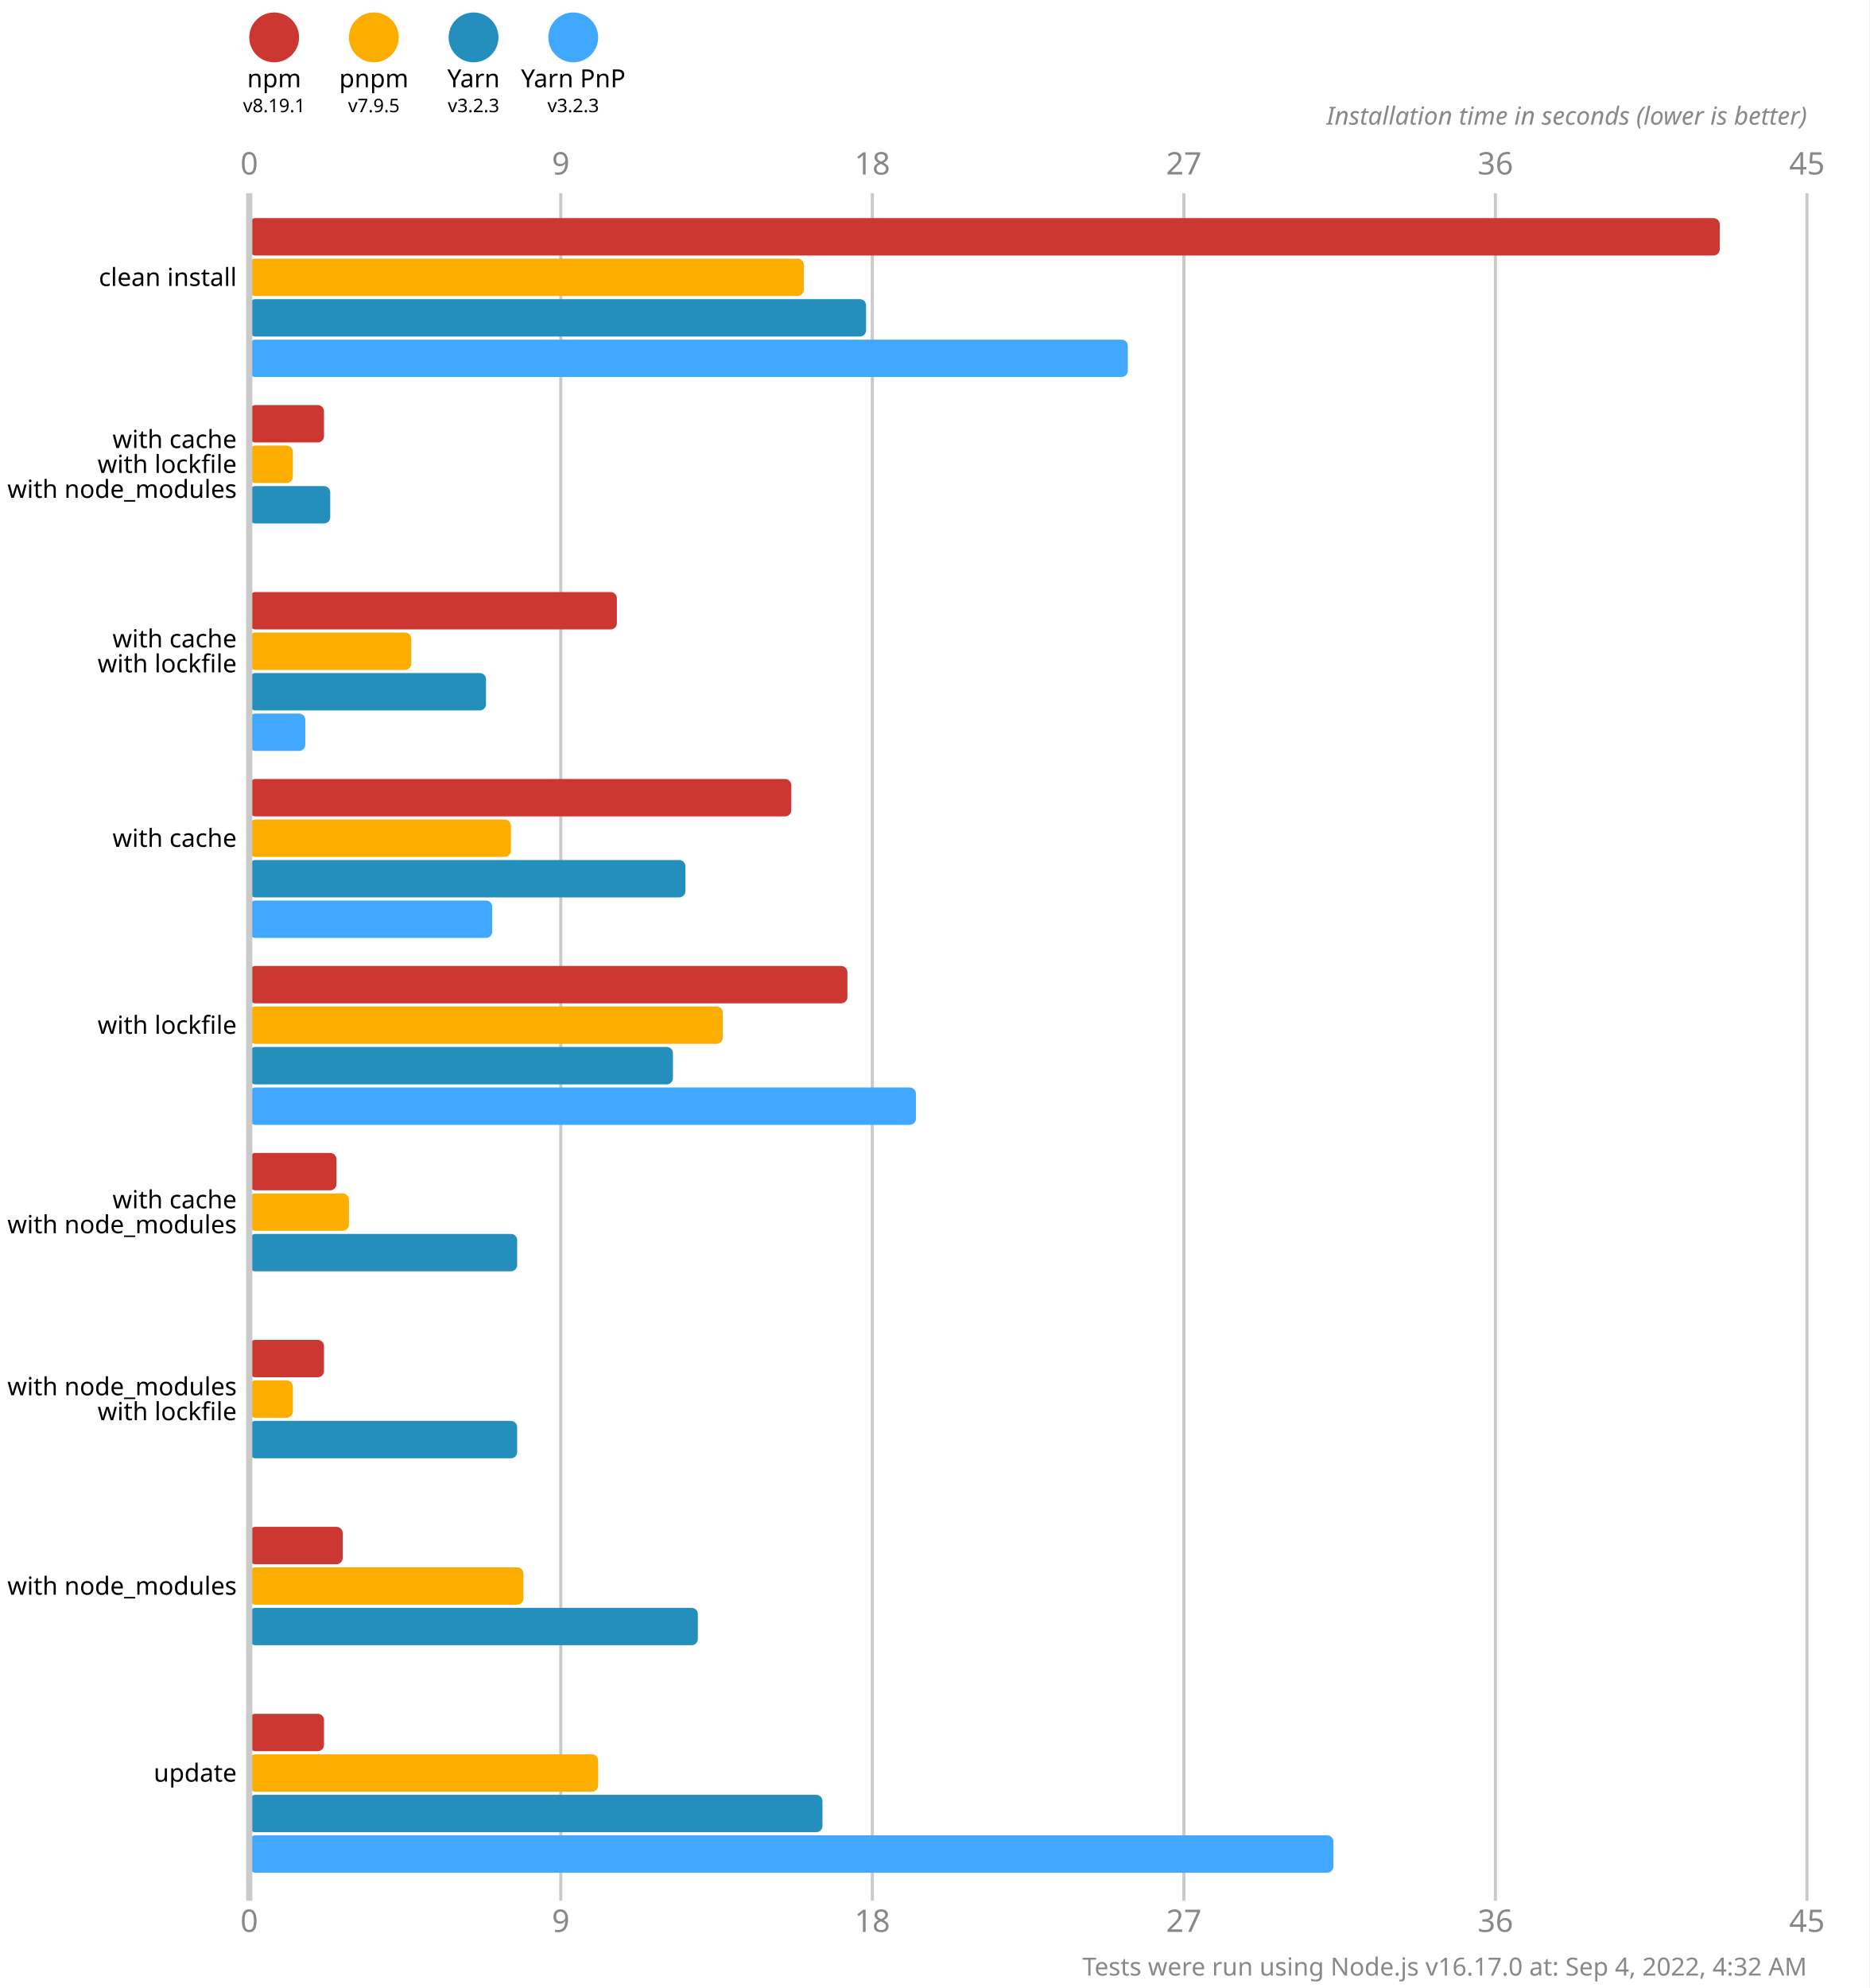
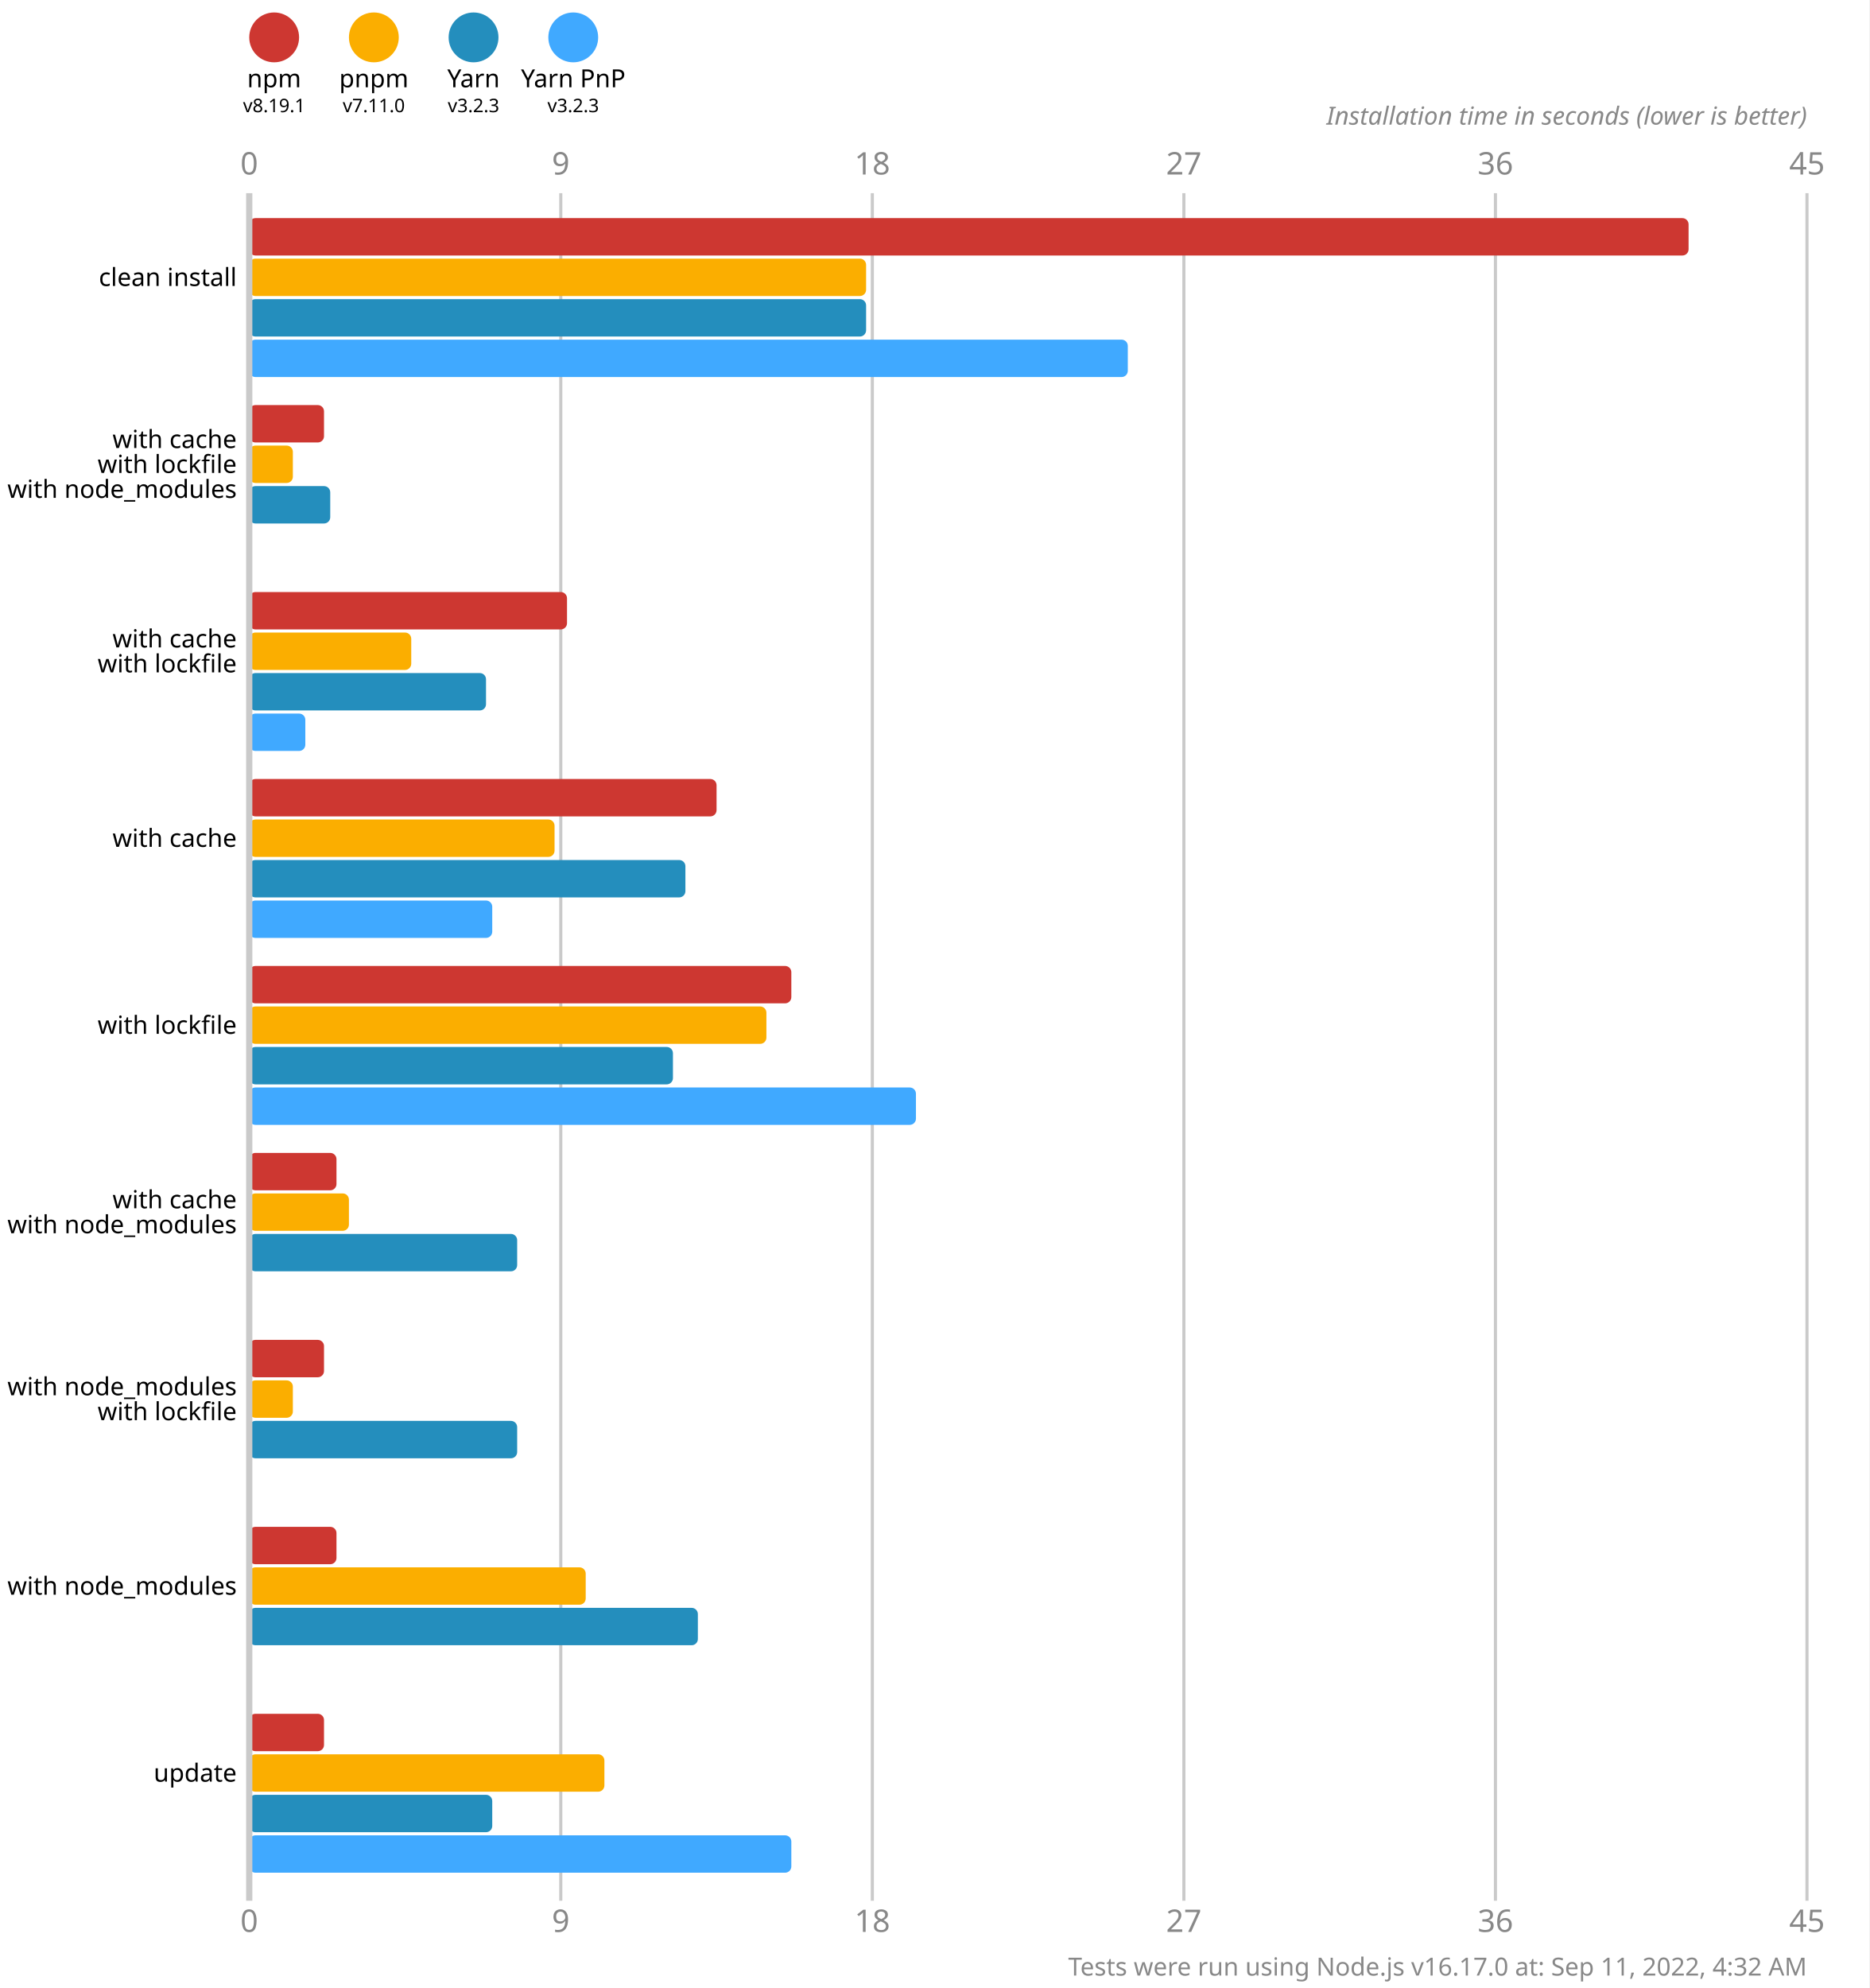
<svg xmlns="http://www.w3.org/2000/svg" version="1.1" viewBox="0 0 300 319">
  <style>
    .font { font-family: sans-serif; }
    .s3 { font-size: 3px; }
    .s4 { font-size: 4px; }
    .s5 { font-size: 5px; }
    .line { stroke: #cacaca; }
    .width { stroke-width: 0.5; }
    .text { fill: #888; }
  </style>
  <rect x="0" y="0" width="300" height="319" fill="#fff" />
  <circle cx="44" cy="6" r="4" fill="#cd3731" />
  <text x="44" y="14" class="font s4" text-anchor="middle">npm</text>
  <text x="44" y="18" class="font s3" text-anchor="middle">v8.19.1</text>
  <circle cx="60" cy="6" r="4" fill="#fbae00" />
  <text x="60" y="14" class="font s4" text-anchor="middle">pnpm</text>
-   <text x="60" y="18" class="font s3" text-anchor="middle">v7.9.5</text>
+   <text x="60" y="18" class="font s3" text-anchor="middle">v7.11.0</text>
  <circle cx="76" cy="6" r="4" fill="#248ebd" />
  <text x="76" y="14" class="font s4" text-anchor="middle">Yarn</text>
  <text x="76" y="18" class="font s3" text-anchor="middle">v3.2.3</text>
  <circle cx="92" cy="6" r="4" fill="#40a9ff" />
  <text x="92" y="14" class="font s4" text-anchor="middle">Yarn PnP</text>
  <text x="92" y="18" class="font s3" text-anchor="middle">v3.2.3</text>
  <text x="40" y="28" class="font s5 text" text-anchor="middle">0</text>
  <text x="40" y="310" class="font s5 text" text-anchor="middle">0</text>
  <line x1="90" y1="31" x2="90" y2="305" class="line width" />
  <text x="90" y="28" class="font s5 text" text-anchor="middle">9</text>
  <text x="90" y="310" class="font s5 text" text-anchor="middle">9</text>
  <line x1="140" y1="31" x2="140" y2="305" class="line width" />
  <text x="140" y="28" class="font s5 text" text-anchor="middle">18</text>
  <text x="140" y="310" class="font s5 text" text-anchor="middle">18</text>
  <line x1="190" y1="31" x2="190" y2="305" class="line width" />
  <text x="190" y="28" class="font s5 text" text-anchor="middle">27</text>
  <text x="190" y="310" class="font s5 text" text-anchor="middle">27</text>
  <line x1="240" y1="31" x2="240" y2="305" class="line width" />
  <text x="240" y="28" class="font s5 text" text-anchor="middle">36</text>
  <text x="240" y="310" class="font s5 text" text-anchor="middle">36</text>
  <line x1="290" y1="31" x2="290" y2="305" class="line width" />
  <text x="290" y="28" class="font s5 text" text-anchor="middle">45</text>
  <text x="290" y="310" class="font s5 text" text-anchor="middle">45</text>
  <text x="290" y="20" class="font s4 text" font-style="italic" text-anchor="end">Installation time in seconds (lower is better)</text>
-   <rect x="40" y="35" width="236" height="6" fill="#cd3731" rx="1" ry="1" />
-   <rect x="40" y="41.5" width="89" height="6" fill="#fbae00" rx="1" ry="1" />
+   <rect x="40" y="35" width="231" height="6" fill="#cd3731" rx="1" ry="1" />
+   <rect x="40" y="41.5" width="99" height="6" fill="#fbae00" rx="1" ry="1" />
  <rect x="40" y="48" width="99" height="6" fill="#248ebd" rx="1" ry="1" />
  <rect x="40" y="54.5" width="141" height="6" fill="#40a9ff" rx="1" ry="1" />
  <rect x="40" y="65" width="12" height="6" fill="#cd3731" rx="1" ry="1" />
  <rect x="40" y="71.5" width="7" height="6" fill="#fbae00" rx="1" ry="1" />
  <rect x="40" y="78" width="13" height="6" fill="#248ebd" rx="1" ry="1" />
  <rect x="40" y="84.5" width="0" height="6" fill="#40a9ff" rx="1" ry="1" />
-   <rect x="40" y="95" width="59" height="6" fill="#cd3731" rx="1" ry="1" />
+   <rect x="40" y="95" width="51" height="6" fill="#cd3731" rx="1" ry="1" />
  <rect x="40" y="101.5" width="26" height="6" fill="#fbae00" rx="1" ry="1" />
  <rect x="40" y="108" width="38" height="6" fill="#248ebd" rx="1" ry="1" />
  <rect x="40" y="114.5" width="9" height="6" fill="#40a9ff" rx="1" ry="1" />
-   <rect x="40" y="125" width="87" height="6" fill="#cd3731" rx="1" ry="1" />
-   <rect x="40" y="131.5" width="42" height="6" fill="#fbae00" rx="1" ry="1" />
+   <rect x="40" y="125" width="75" height="6" fill="#cd3731" rx="1" ry="1" />
+   <rect x="40" y="131.5" width="49" height="6" fill="#fbae00" rx="1" ry="1" />
  <rect x="40" y="138" width="70" height="6" fill="#248ebd" rx="1" ry="1" />
  <rect x="40" y="144.5" width="39" height="6" fill="#40a9ff" rx="1" ry="1" />
-   <rect x="40" y="155" width="96" height="6" fill="#cd3731" rx="1" ry="1" />
-   <rect x="40" y="161.5" width="76" height="6" fill="#fbae00" rx="1" ry="1" />
+   <rect x="40" y="155" width="87" height="6" fill="#cd3731" rx="1" ry="1" />
+   <rect x="40" y="161.5" width="83" height="6" fill="#fbae00" rx="1" ry="1" />
  <rect x="40" y="168" width="68" height="6" fill="#248ebd" rx="1" ry="1" />
  <rect x="40" y="174.5" width="107" height="6" fill="#40a9ff" rx="1" ry="1" />
  <rect x="40" y="185" width="14" height="6" fill="#cd3731" rx="1" ry="1" />
  <rect x="40" y="191.5" width="16" height="6" fill="#fbae00" rx="1" ry="1" />
  <rect x="40" y="198" width="43" height="6" fill="#248ebd" rx="1" ry="1" />
  <rect x="40" y="204.5" width="0" height="6" fill="#40a9ff" rx="1" ry="1" />
  <rect x="40" y="215" width="12" height="6" fill="#cd3731" rx="1" ry="1" />
  <rect x="40" y="221.5" width="7" height="6" fill="#fbae00" rx="1" ry="1" />
  <rect x="40" y="228" width="43" height="6" fill="#248ebd" rx="1" ry="1" />
  <rect x="40" y="234.5" width="0" height="6" fill="#40a9ff" rx="1" ry="1" />
-   <rect x="40" y="245" width="15" height="6" fill="#cd3731" rx="1" ry="1" />
-   <rect x="40" y="251.5" width="44" height="6" fill="#fbae00" rx="1" ry="1" />
+   <rect x="40" y="245" width="14" height="6" fill="#cd3731" rx="1" ry="1" />
+   <rect x="40" y="251.5" width="54" height="6" fill="#fbae00" rx="1" ry="1" />
  <rect x="40" y="258" width="72" height="6" fill="#248ebd" rx="1" ry="1" />
  <rect x="40" y="264.5" width="0" height="6" fill="#40a9ff" rx="1" ry="1" />
  <rect x="40" y="275" width="12" height="6" fill="#cd3731" rx="1" ry="1" />
-   <rect x="40" y="281.5" width="56" height="6" fill="#fbae00" rx="1" ry="1" />
-   <rect x="40" y="288" width="92" height="6" fill="#248ebd" rx="1" ry="1" />
-   <rect x="40" y="294.5" width="174" height="6" fill="#40a9ff" rx="1" ry="1" />
+   <rect x="40" y="281.5" width="57" height="6" fill="#fbae00" rx="1" ry="1" />
+   <rect x="40" y="288" width="39" height="6" fill="#248ebd" rx="1" ry="1" />
+   <rect x="40" y="294.5" width="87" height="6" fill="#40a9ff" rx="1" ry="1" />
  <line x1="40" y1="31" x2="40" y2="305" class="line" />
  <text x="38" y="44.5" class="font s4" dominant-baseline="middle" text-anchor="end">clean install</text>
  <text x="38" y="70.5" class="font s4" dominant-baseline="middle" text-anchor="end">with cache</text>
  <text x="38" y="74.5" class="font s4" dominant-baseline="middle" text-anchor="end">with lockfile</text>
  <text x="38" y="78.5" class="font s4" dominant-baseline="middle" text-anchor="end">with node_modules</text>
  <text x="38" y="102.5" class="font s4" dominant-baseline="middle" text-anchor="end">with cache</text>
  <text x="38" y="106.5" class="font s4" dominant-baseline="middle" text-anchor="end">with lockfile</text>
  <text x="38" y="134.5" class="font s4" dominant-baseline="middle" text-anchor="end">with cache</text>
  <text x="38" y="164.5" class="font s4" dominant-baseline="middle" text-anchor="end">with lockfile</text>
  <text x="38" y="192.5" class="font s4" dominant-baseline="middle" text-anchor="end">with cache</text>
  <text x="38" y="196.5" class="font s4" dominant-baseline="middle" text-anchor="end">with node_modules</text>
  <text x="38" y="222.5" class="font s4" dominant-baseline="middle" text-anchor="end">with node_modules</text>
  <text x="38" y="226.5" class="font s4" dominant-baseline="middle" text-anchor="end">with lockfile</text>
  <text x="38" y="254.5" class="font s4" dominant-baseline="middle" text-anchor="end">with node_modules</text>
  <text x="38" y="284.5" class="font s4" dominant-baseline="middle" text-anchor="end">update</text>
-   <text x="290" y="317" class="font s4 text" text-anchor="end">Tests were run using Node.js v16.17.0 at: Sep 4, 2022, 4:32 AM</text>
+   <text x="290" y="317" class="font s4 text" text-anchor="end">Tests were run using Node.js v16.17.0 at: Sep 11, 2022, 4:32 AM</text>
</svg>
